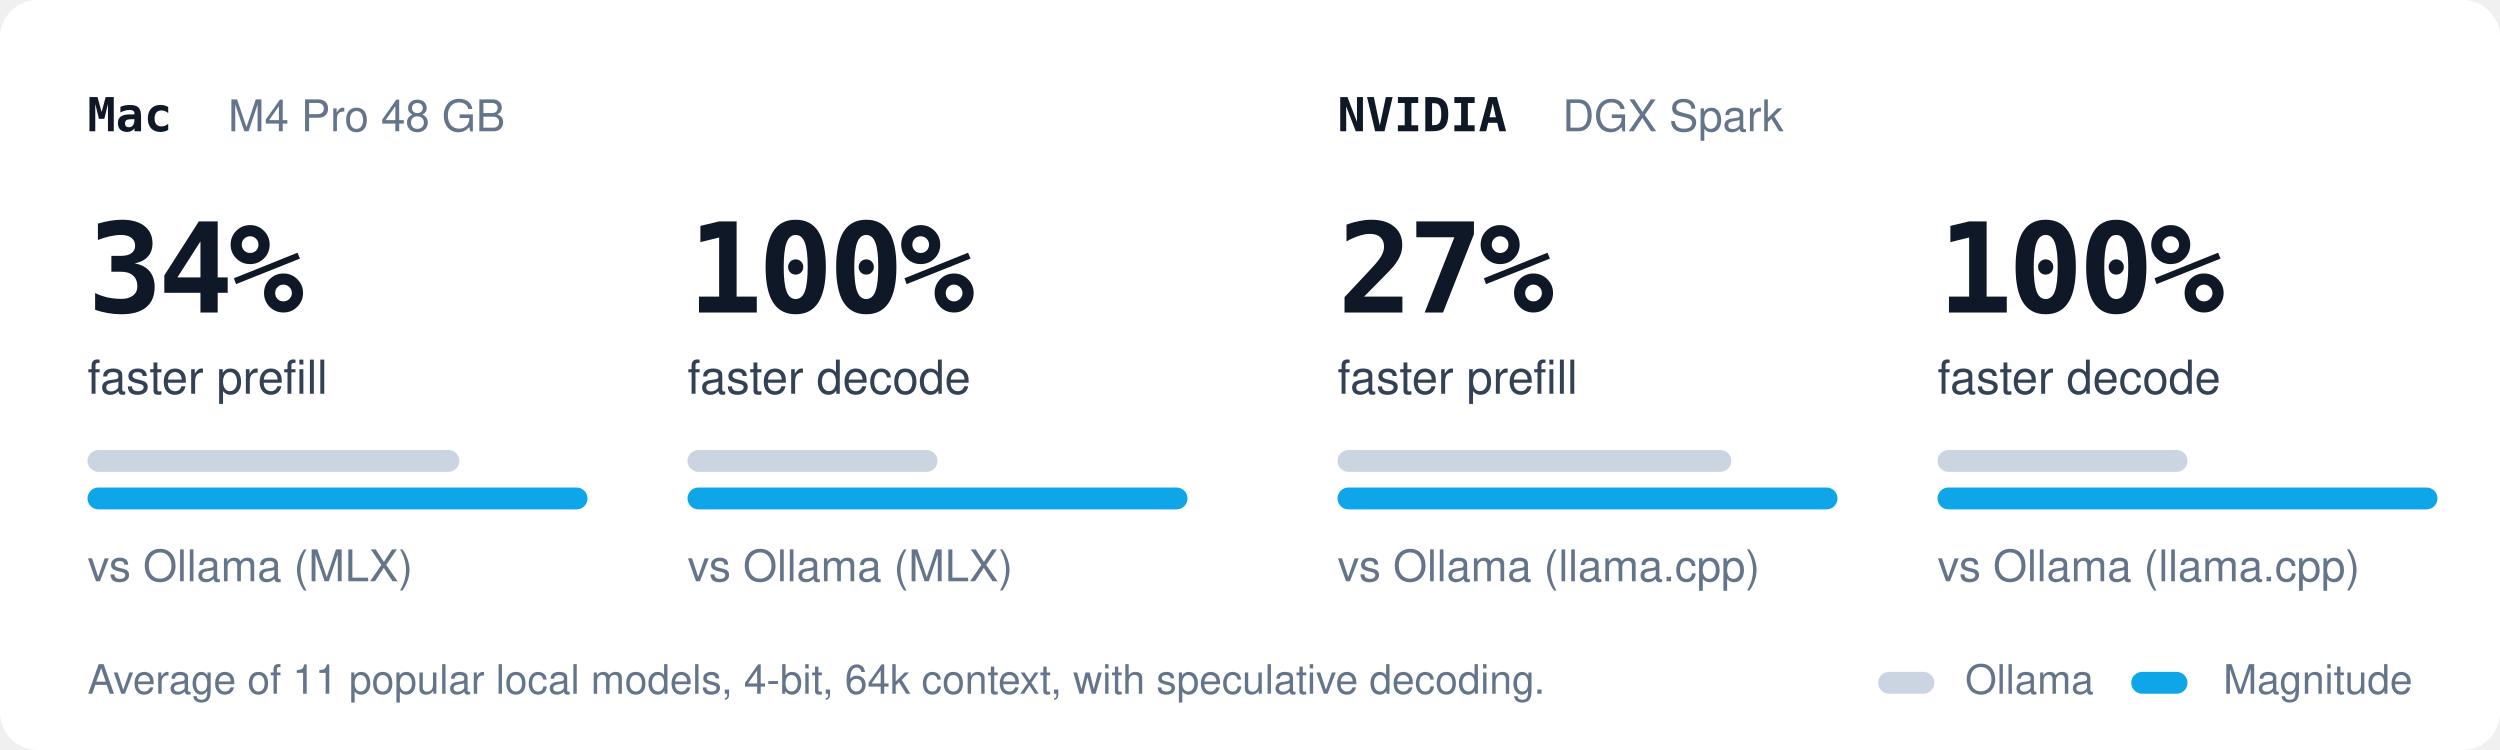
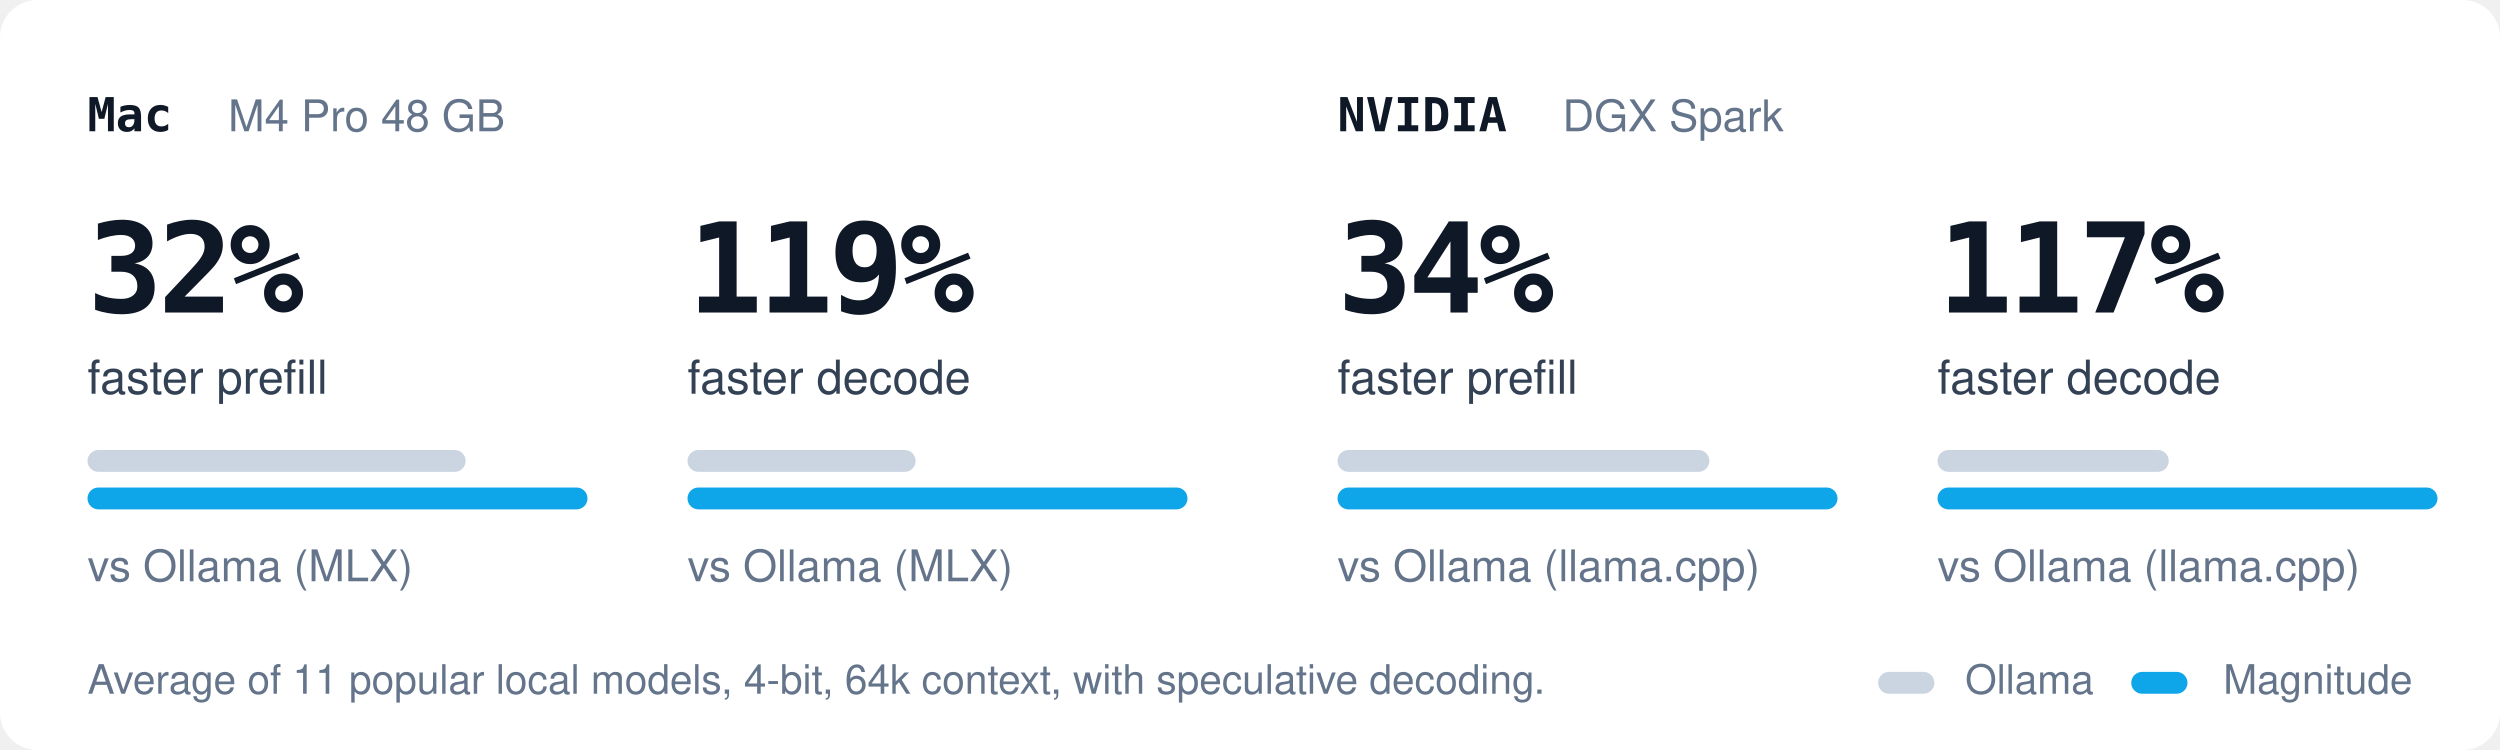
<svg xmlns="http://www.w3.org/2000/svg" width="800" height="240" viewBox="0 0 800 240" font-family="-apple-system, BlinkMacSystemFont, 'Segoe UI', Helvetica, Arial, sans-serif">
  <rect width="800" height="240" rx="12" fill="#ffffff" />
  <text x="28" y="42" font-family="ui-monospace, SFMono-Regular, Menlo, Consolas, monospace" font-size="15" font-weight="600" fill="#0f1826">Mac</text>
  <text x="73" y="42" font-size="14" fill="#64748b">M4 Pro 48 GB</text>
-   <text x="28" y="100" font-family="ui-monospace, SFMono-Regular, Menlo, Consolas, monospace" font-size="40" font-weight="700" letter-spacing="-1.5" fill="#0f1826">34%</text>
+   <text x="28" y="100" font-family="ui-monospace, SFMono-Regular, Menlo, Consolas, monospace" font-size="40" font-weight="700" letter-spacing="-1.5" fill="#0f1826">32%</text>
  <text x="28" y="126" font-size="15" fill="#334155">faster prefill</text>
-   <rect x="28" y="144" width="119" height="7" rx="3.5" fill="#cbd5e1" />
+   <rect x="28" y="144" width="121" height="7" rx="3.5" fill="#cbd5e1" />
  <rect x="28" y="156" width="160" height="7" rx="3.5" fill="#0ea5e9" />
  <text x="28" y="186" font-size="14" fill="#64748b">vs Ollama (MLX)</text>
-   <text x="220" y="100" font-family="ui-monospace, SFMono-Regular, Menlo, Consolas, monospace" font-size="40" font-weight="700" letter-spacing="-1.5" fill="#0f1826">100%</text>
+   <text x="220" y="100" font-family="ui-monospace, SFMono-Regular, Menlo, Consolas, monospace" font-size="40" font-weight="700" letter-spacing="-1.5" fill="#0f1826">119%</text>
  <text x="220" y="126" font-size="15" fill="#334155">faster decode</text>
-   <rect x="220" y="144" width="80" height="7" rx="3.5" fill="#cbd5e1" />
+   <rect x="220" y="144" width="73" height="7" rx="3.5" fill="#cbd5e1" />
  <rect x="220" y="156" width="160" height="7" rx="3.5" fill="#0ea5e9" />
  <text x="220" y="186" font-size="14" fill="#64748b">vs Ollama (MLX)</text>
  <text x="428" y="42" font-family="ui-monospace, SFMono-Regular, Menlo, Consolas, monospace" font-size="15" font-weight="600" fill="#0f1826">NVIDIA</text>
  <text x="500" y="42" font-size="14" fill="#64748b">DGX Spark</text>
-   <text x="428" y="100" font-family="ui-monospace, SFMono-Regular, Menlo, Consolas, monospace" font-size="40" font-weight="700" letter-spacing="-1.5" fill="#0f1826">27%</text>
+   <text x="428" y="100" font-family="ui-monospace, SFMono-Regular, Menlo, Consolas, monospace" font-size="40" font-weight="700" letter-spacing="-1.5" fill="#0f1826">34%</text>
  <text x="428" y="126" font-size="15" fill="#334155">faster prefill</text>
-   <rect x="428" y="144" width="126" height="7" rx="3.5" fill="#cbd5e1" />
+   <rect x="428" y="144" width="119" height="7" rx="3.5" fill="#cbd5e1" />
  <rect x="428" y="156" width="160" height="7" rx="3.5" fill="#0ea5e9" />
  <text x="428" y="186" font-size="14" fill="#64748b">vs Ollama (llama.cpp)</text>
-   <text x="620" y="100" font-family="ui-monospace, SFMono-Regular, Menlo, Consolas, monospace" font-size="40" font-weight="700" letter-spacing="-1.5" fill="#0f1826">100%</text>
+   <text x="620" y="100" font-family="ui-monospace, SFMono-Regular, Menlo, Consolas, monospace" font-size="40" font-weight="700" letter-spacing="-1.5" fill="#0f1826">117%</text>
  <text x="620" y="126" font-size="15" fill="#334155">faster decode</text>
-   <rect x="620" y="144" width="80" height="7" rx="3.5" fill="#cbd5e1" />
+   <rect x="620" y="144" width="74" height="7" rx="3.5" fill="#cbd5e1" />
  <rect x="620" y="156" width="160" height="7" rx="3.5" fill="#0ea5e9" />
  <text x="620" y="186" font-size="14" fill="#64748b">vs Ollama (llama.cpp)</text>
  <text x="28" y="222" font-size="13" fill="#64748b">Average of 11 popular local models, 4-bit, 64k context, with speculative decoding.</text>
  <text x="772" y="222" font-size="13" text-anchor="end" fill="#64748b">Magnitude</text>
  <rect x="682" y="215" width="18" height="7" rx="3.5" fill="#0ea5e9" />
  <text x="670" y="222" font-size="13" text-anchor="end" fill="#64748b">Ollama</text>
  <rect x="601" y="215" width="18" height="7" rx="3.5" fill="#cbd5e1" />
</svg>
